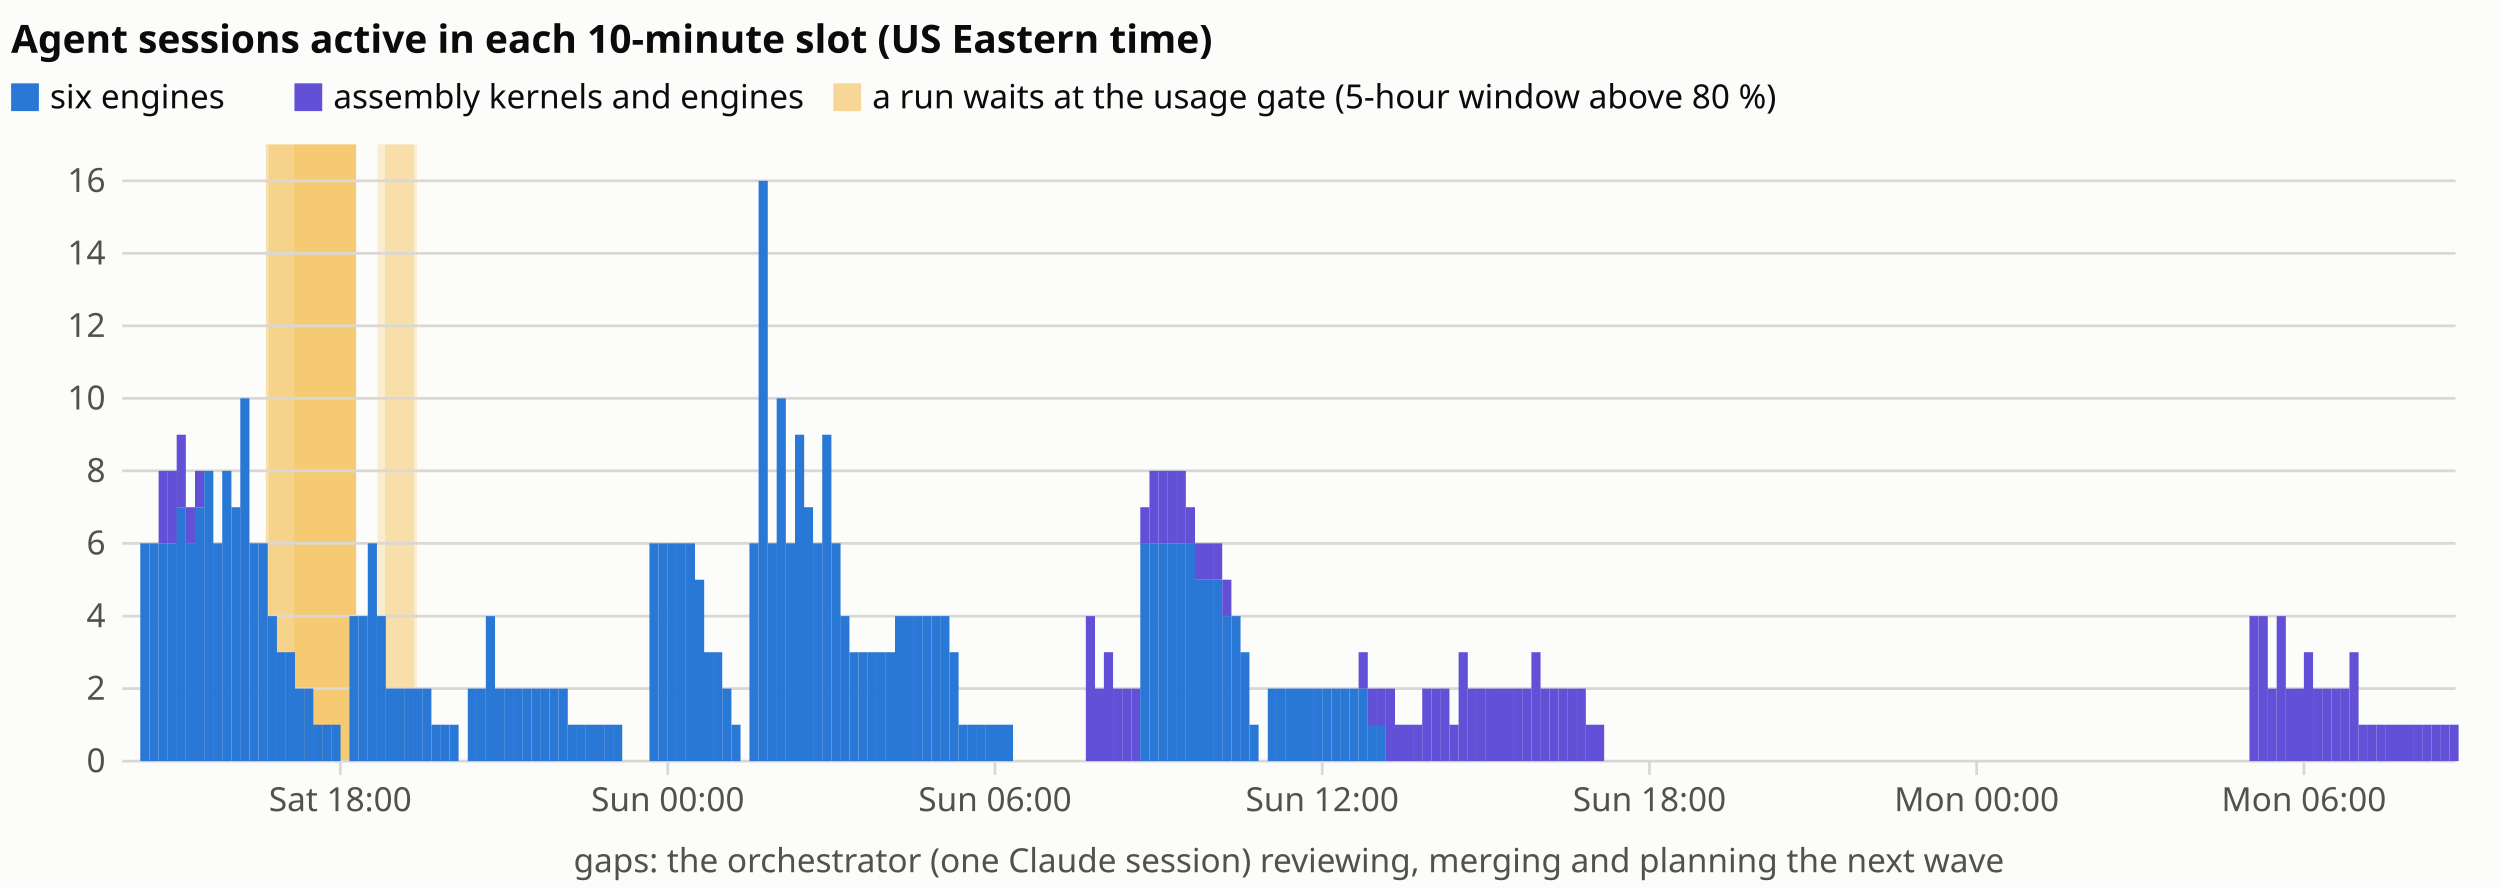
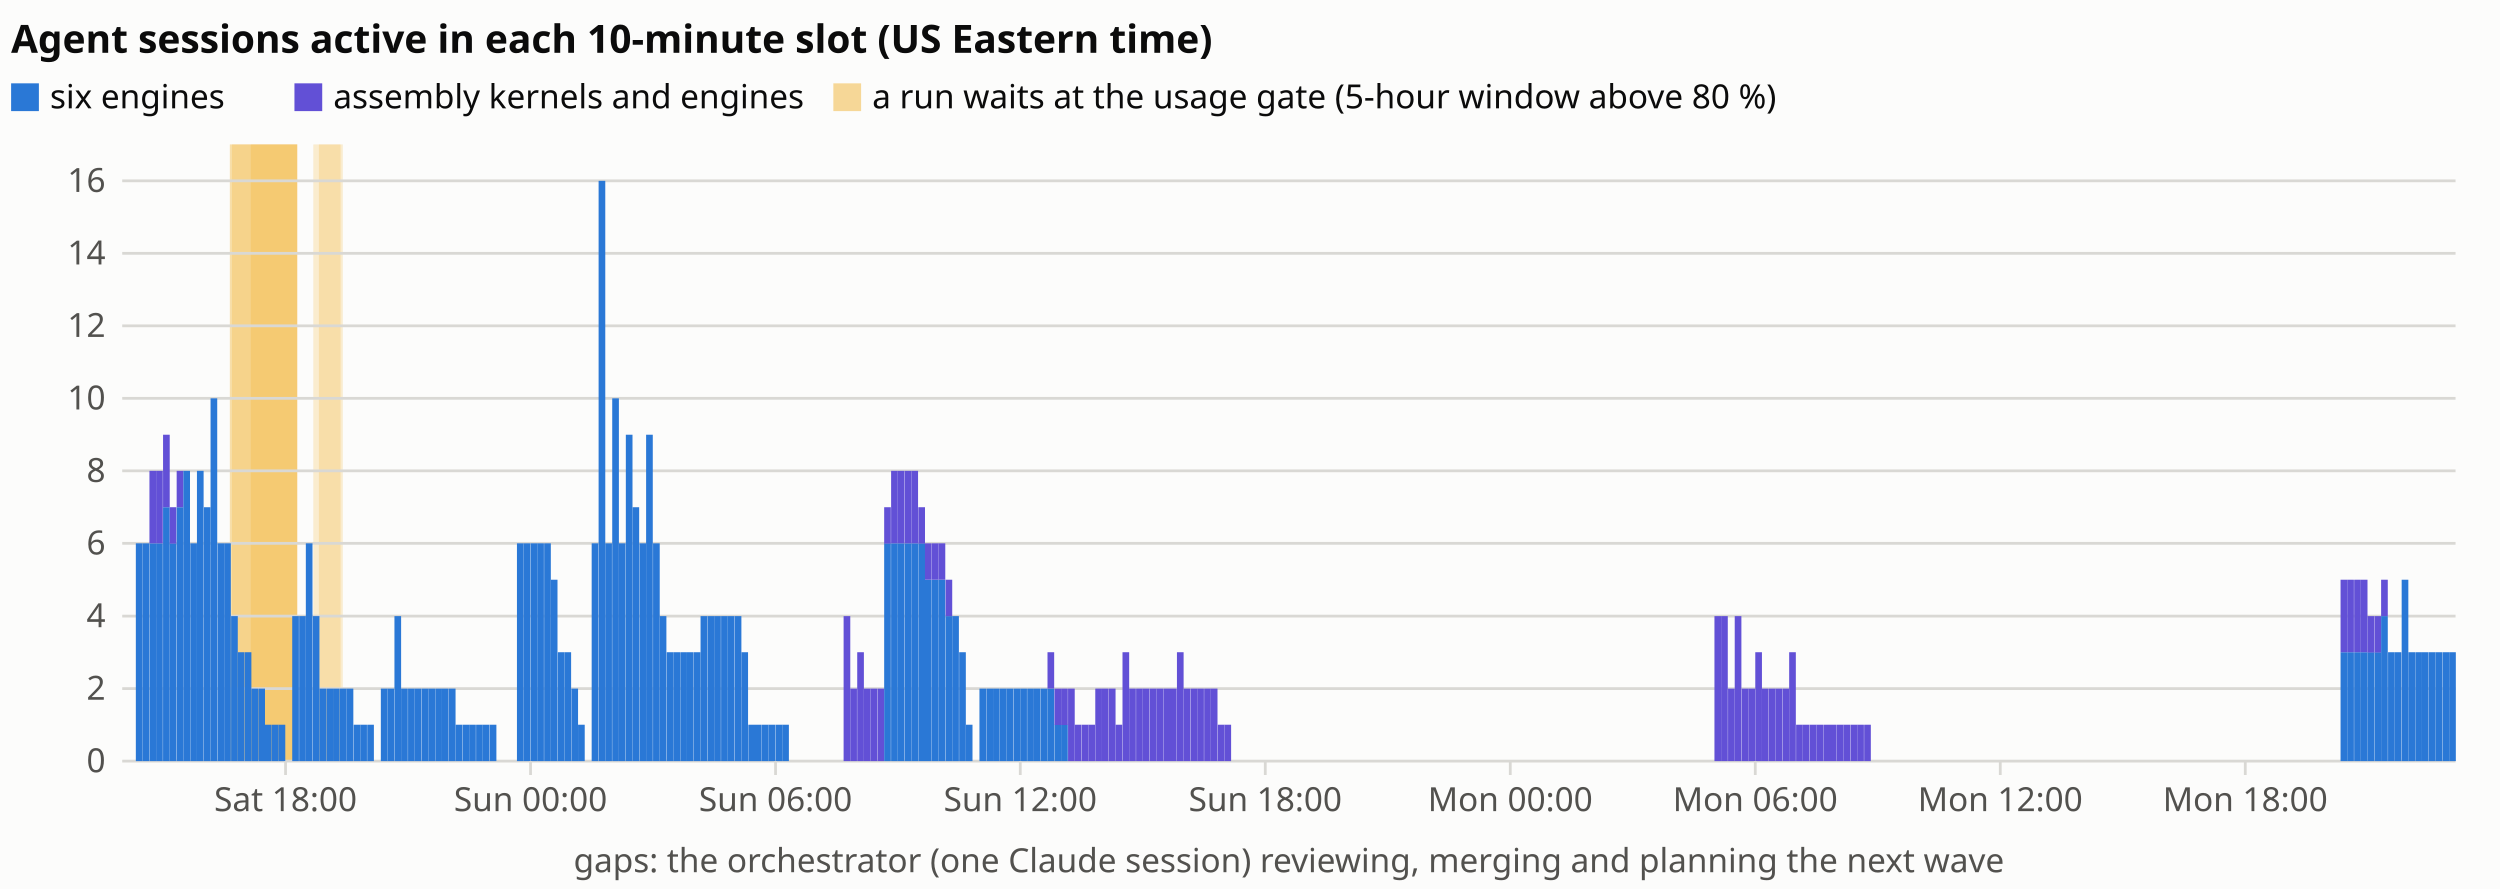
<svg xmlns="http://www.w3.org/2000/svg" viewBox="0 0 900 320" width="900" height="320">
  <style>.lbl,.val{fill:#0b0b0b;font:12px system-ui,sans-serif}.val{fill:#52514e}.axis{stroke:#d9d8d4}.ttl{font:600 14px system-ui,sans-serif;fill:#0b0b0b}</style>
  <rect width="900" height="320" fill="#fcfcfb" />
  <text class="ttl" x="4" y="19">Agent sessions active in each 10-minute slot (US Eastern time)</text>
  <rect x="4" y="30" width="10" height="10" fill="#2a78d6" />
  <text class="lbl" x="18" y="39">six engines</text>
  <rect x="106" y="30" width="10" height="10" fill="#6250d6" />
  <text class="lbl" x="120" y="39">assembly kernels and engines</text>
  <rect x="300" y="30" width="10" height="10" fill="#eda100" opacity="0.4" />
  <text class="lbl" x="314" y="39">a run waits at the usage gate (5-hour window above 80 %)</text>
-   <rect x="105.9" y="52" width="22.3" height="222" fill="#eda100" opacity="0.18" />
-   <rect x="96.8" y="52" width="31.4" height="222" fill="#eda100" opacity="0.18" />
-   <rect x="138.6" y="52" width="11.5" height="222" fill="#eda100" opacity="0.18" />
-   <rect x="95.7" y="52" width="32.5" height="222" fill="#eda100" opacity="0.18" />
-   <rect x="95.8" y="52" width="32.3" height="222" fill="#eda100" opacity="0.18" />
-   <rect x="135.9" y="52" width="13.1" height="222" fill="#eda100" opacity="0.18" />
+   <rect x="90.3" y="52" width="16.7" height="222" fill="#eda100" opacity="0.18" />
+   <rect x="83.5" y="52" width="23.5" height="222" fill="#eda100" opacity="0.18" />
+   <rect x="114.8" y="52" width="8.6" height="222" fill="#eda100" opacity="0.18" />
+   <rect x="82.7" y="52" width="24.3" height="222" fill="#eda100" opacity="0.18" />
+   <rect x="82.8" y="52" width="24.2" height="222" fill="#eda100" opacity="0.18" />
+   <rect x="112.8" y="52" width="9.8" height="222" fill="#eda100" opacity="0.18" />
  <line class="axis" x1="44" x2="884" y1="274.0" y2="274.0" />
  <text class="val" x="38" y="278.0" text-anchor="end">0</text>
  <line class="axis" x1="44" x2="884" y1="247.9" y2="247.9" />
  <text class="val" x="38" y="251.9" text-anchor="end">2</text>
  <line class="axis" x1="44" x2="884" y1="221.8" y2="221.8" />
  <text class="val" x="38" y="225.8" text-anchor="end">4</text>
  <line class="axis" x1="44" x2="884" y1="195.6" y2="195.6" />
  <text class="val" x="38" y="199.6" text-anchor="end">6</text>
  <line class="axis" x1="44" x2="884" y1="169.5" y2="169.5" />
  <text class="val" x="38" y="173.5" text-anchor="end">8</text>
  <line class="axis" x1="44" x2="884" y1="143.4" y2="143.4" />
  <text class="val" x="38" y="147.4" text-anchor="end">10</text>
  <line class="axis" x1="44" x2="884" y1="117.3" y2="117.3" />
  <text class="val" x="38" y="121.3" text-anchor="end">12</text>
  <line class="axis" x1="44" x2="884" y1="91.2" y2="91.2" />
  <text class="val" x="38" y="95.2" text-anchor="end">14</text>
  <line class="axis" x1="44" x2="884" y1="65.1" y2="65.1" />
  <text class="val" x="38" y="69.1" text-anchor="end">16</text>
-   <rect x="50.5" y="195.6" width="3.3" height="78.4" fill="#2a78d6" />
-   <rect x="53.8" y="195.6" width="3.3" height="78.4" fill="#2a78d6" />
-   <rect x="57.1" y="195.6" width="3.3" height="78.4" fill="#2a78d6" />
-   <rect x="57.1" y="169.5" width="3.3" height="26.1" fill="#6250d6" />
-   <rect x="60.4" y="195.6" width="3.3" height="78.4" fill="#2a78d6" />
-   <rect x="60.4" y="169.5" width="3.3" height="26.1" fill="#6250d6" />
-   <rect x="63.6" y="182.6" width="3.3" height="91.4" fill="#2a78d6" />
-   <rect x="63.6" y="156.5" width="3.3" height="26.1" fill="#6250d6" />
-   <rect x="66.9" y="195.6" width="3.3" height="78.4" fill="#2a78d6" />
-   <rect x="66.9" y="182.6" width="3.3" height="13.1" fill="#6250d6" />
-   <rect x="70.2" y="182.6" width="3.3" height="91.4" fill="#2a78d6" />
-   <rect x="70.2" y="169.5" width="3.3" height="13.1" fill="#6250d6" />
-   <rect x="73.5" y="169.5" width="3.3" height="104.5" fill="#2a78d6" />
-   <rect x="76.7" y="195.6" width="3.3" height="78.4" fill="#2a78d6" />
-   <rect x="80.0" y="169.5" width="3.3" height="104.5" fill="#2a78d6" />
-   <rect x="83.3" y="182.6" width="3.3" height="91.4" fill="#2a78d6" />
-   <rect x="86.5" y="143.4" width="3.3" height="130.6" fill="#2a78d6" />
-   <rect x="89.8" y="195.6" width="3.3" height="78.4" fill="#2a78d6" />
-   <rect x="93.1" y="195.6" width="3.3" height="78.4" fill="#2a78d6" />
-   <rect x="96.4" y="221.8" width="3.3" height="52.2" fill="#2a78d6" />
-   <rect x="99.6" y="234.8" width="3.3" height="39.2" fill="#2a78d6" />
-   <rect x="102.9" y="234.8" width="3.3" height="39.2" fill="#2a78d6" />
-   <rect x="106.2" y="247.9" width="3.3" height="26.1" fill="#2a78d6" />
-   <rect x="109.5" y="247.9" width="3.3" height="26.1" fill="#2a78d6" />
-   <rect x="112.7" y="260.9" width="3.3" height="13.1" fill="#2a78d6" />
-   <rect x="116.0" y="260.9" width="3.3" height="13.1" fill="#2a78d6" />
-   <rect x="119.3" y="260.9" width="3.3" height="13.1" fill="#2a78d6" />
-   <rect x="125.8" y="221.8" width="3.3" height="52.2" fill="#2a78d6" />
-   <rect x="129.1" y="221.8" width="3.3" height="52.2" fill="#2a78d6" />
-   <rect x="132.4" y="195.6" width="3.3" height="78.4" fill="#2a78d6" />
-   <rect x="135.6" y="221.8" width="3.3" height="52.2" fill="#2a78d6" />
-   <rect x="138.9" y="247.9" width="3.3" height="26.1" fill="#2a78d6" />
-   <rect x="142.2" y="247.9" width="3.3" height="26.1" fill="#2a78d6" />
-   <rect x="145.5" y="247.9" width="3.3" height="26.1" fill="#2a78d6" />
-   <rect x="148.7" y="247.9" width="3.3" height="26.1" fill="#2a78d6" />
-   <rect x="152.0" y="247.9" width="3.3" height="26.1" fill="#2a78d6" />
-   <rect x="155.3" y="260.9" width="3.3" height="13.1" fill="#2a78d6" />
-   <rect x="158.5" y="260.9" width="3.3" height="13.1" fill="#2a78d6" />
-   <rect x="161.8" y="260.9" width="3.3" height="13.1" fill="#2a78d6" />
-   <rect x="168.4" y="247.9" width="3.3" height="26.1" fill="#2a78d6" />
-   <rect x="171.6" y="247.9" width="3.3" height="26.1" fill="#2a78d6" />
-   <rect x="174.9" y="221.8" width="3.3" height="52.2" fill="#2a78d6" />
-   <rect x="178.2" y="247.9" width="3.3" height="26.1" fill="#2a78d6" />
-   <rect x="181.5" y="247.9" width="3.3" height="26.1" fill="#2a78d6" />
-   <rect x="184.7" y="247.9" width="3.3" height="26.1" fill="#2a78d6" />
-   <rect x="188.0" y="247.9" width="3.3" height="26.1" fill="#2a78d6" />
-   <rect x="191.3" y="247.9" width="3.3" height="26.1" fill="#2a78d6" />
-   <rect x="194.5" y="247.9" width="3.3" height="26.1" fill="#2a78d6" />
-   <rect x="197.8" y="247.9" width="3.3" height="26.1" fill="#2a78d6" />
-   <rect x="201.1" y="247.9" width="3.3" height="26.1" fill="#2a78d6" />
-   <rect x="204.4" y="260.9" width="3.3" height="13.1" fill="#2a78d6" />
-   <rect x="207.6" y="260.9" width="3.3" height="13.1" fill="#2a78d6" />
-   <rect x="210.9" y="260.9" width="3.3" height="13.1" fill="#2a78d6" />
-   <rect x="214.2" y="260.9" width="3.3" height="13.1" fill="#2a78d6" />
-   <rect x="217.5" y="260.9" width="3.3" height="13.1" fill="#2a78d6" />
-   <rect x="220.7" y="260.9" width="3.3" height="13.1" fill="#2a78d6" />
-   <rect x="233.8" y="195.6" width="3.3" height="78.4" fill="#2a78d6" />
-   <rect x="237.1" y="195.6" width="3.3" height="78.4" fill="#2a78d6" />
-   <rect x="240.4" y="195.6" width="3.3" height="78.4" fill="#2a78d6" />
-   <rect x="243.6" y="195.6" width="3.3" height="78.4" fill="#2a78d6" />
-   <rect x="246.9" y="195.6" width="3.3" height="78.4" fill="#2a78d6" />
-   <rect x="250.2" y="208.7" width="3.3" height="65.3" fill="#2a78d6" />
-   <rect x="253.4" y="234.8" width="3.3" height="39.2" fill="#2a78d6" />
-   <rect x="256.7" y="234.8" width="3.3" height="39.2" fill="#2a78d6" />
-   <rect x="260.0" y="247.9" width="3.3" height="26.1" fill="#2a78d6" />
-   <rect x="263.3" y="260.9" width="3.3" height="13.1" fill="#2a78d6" />
-   <rect x="269.8" y="195.6" width="3.3" height="78.4" fill="#2a78d6" />
-   <rect x="273.1" y="65.1" width="3.3" height="208.9" fill="#2a78d6" />
-   <rect x="276.4" y="195.6" width="3.3" height="78.4" fill="#2a78d6" />
-   <rect x="279.6" y="143.4" width="3.3" height="130.6" fill="#2a78d6" />
-   <rect x="282.9" y="195.6" width="3.3" height="78.4" fill="#2a78d6" />
-   <rect x="286.2" y="156.5" width="3.3" height="117.5" fill="#2a78d6" />
-   <rect x="289.4" y="182.6" width="3.3" height="91.4" fill="#2a78d6" />
-   <rect x="292.7" y="195.6" width="3.3" height="78.4" fill="#2a78d6" />
-   <rect x="296.0" y="156.5" width="3.3" height="117.5" fill="#2a78d6" />
-   <rect x="299.3" y="195.6" width="3.3" height="78.4" fill="#2a78d6" />
-   <rect x="302.5" y="221.8" width="3.3" height="52.2" fill="#2a78d6" />
-   <rect x="305.8" y="234.8" width="3.3" height="39.2" fill="#2a78d6" />
-   <rect x="309.1" y="234.8" width="3.3" height="39.2" fill="#2a78d6" />
-   <rect x="312.4" y="234.8" width="3.3" height="39.2" fill="#2a78d6" />
-   <rect x="315.6" y="234.8" width="3.3" height="39.2" fill="#2a78d6" />
-   <rect x="318.9" y="234.8" width="3.3" height="39.2" fill="#2a78d6" />
-   <rect x="322.2" y="221.8" width="3.3" height="52.2" fill="#2a78d6" />
-   <rect x="325.4" y="221.8" width="3.3" height="52.2" fill="#2a78d6" />
-   <rect x="328.7" y="221.8" width="3.3" height="52.2" fill="#2a78d6" />
-   <rect x="332.0" y="221.8" width="3.3" height="52.2" fill="#2a78d6" />
-   <rect x="335.3" y="221.8" width="3.3" height="52.2" fill="#2a78d6" />
-   <rect x="338.5" y="221.8" width="3.3" height="52.2" fill="#2a78d6" />
-   <rect x="341.8" y="234.8" width="3.3" height="39.2" fill="#2a78d6" />
-   <rect x="345.1" y="260.9" width="3.3" height="13.1" fill="#2a78d6" />
-   <rect x="348.4" y="260.9" width="3.3" height="13.1" fill="#2a78d6" />
-   <rect x="351.6" y="260.9" width="3.3" height="13.1" fill="#2a78d6" />
-   <rect x="354.9" y="260.9" width="3.3" height="13.1" fill="#2a78d6" />
-   <rect x="358.2" y="260.9" width="3.3" height="13.1" fill="#2a78d6" />
-   <rect x="361.4" y="260.9" width="3.3" height="13.1" fill="#2a78d6" />
-   <rect x="390.9" y="221.8" width="3.3" height="52.2" fill="#6250d6" />
-   <rect x="394.2" y="247.9" width="3.3" height="26.1" fill="#6250d6" />
-   <rect x="397.4" y="234.8" width="3.3" height="39.2" fill="#6250d6" />
-   <rect x="400.7" y="247.9" width="3.3" height="26.1" fill="#6250d6" />
-   <rect x="404.0" y="247.9" width="3.3" height="26.1" fill="#6250d6" />
-   <rect x="407.3" y="247.9" width="3.3" height="26.1" fill="#6250d6" />
-   <rect x="410.5" y="195.6" width="3.3" height="78.4" fill="#2a78d6" />
-   <rect x="410.5" y="182.6" width="3.3" height="13.1" fill="#6250d6" />
-   <rect x="413.8" y="195.6" width="3.3" height="78.4" fill="#2a78d6" />
-   <rect x="413.8" y="169.5" width="3.3" height="26.1" fill="#6250d6" />
-   <rect x="417.1" y="195.6" width="3.3" height="78.4" fill="#2a78d6" />
-   <rect x="417.1" y="169.5" width="3.3" height="26.1" fill="#6250d6" />
-   <rect x="420.4" y="195.6" width="3.3" height="78.4" fill="#2a78d6" />
-   <rect x="420.4" y="169.5" width="3.3" height="26.1" fill="#6250d6" />
-   <rect x="423.6" y="195.6" width="3.3" height="78.4" fill="#2a78d6" />
-   <rect x="423.6" y="169.5" width="3.3" height="26.1" fill="#6250d6" />
-   <rect x="426.9" y="195.6" width="3.3" height="78.4" fill="#2a78d6" />
-   <rect x="426.9" y="182.6" width="3.3" height="13.1" fill="#6250d6" />
-   <rect x="430.2" y="208.7" width="3.3" height="65.3" fill="#2a78d6" />
-   <rect x="430.2" y="195.6" width="3.3" height="13.1" fill="#6250d6" />
-   <rect x="433.4" y="208.7" width="3.3" height="65.3" fill="#2a78d6" />
-   <rect x="433.4" y="195.6" width="3.3" height="13.1" fill="#6250d6" />
-   <rect x="436.7" y="208.7" width="3.3" height="65.3" fill="#2a78d6" />
-   <rect x="436.7" y="195.6" width="3.3" height="13.1" fill="#6250d6" />
-   <rect x="440.0" y="221.8" width="3.3" height="52.2" fill="#2a78d6" />
-   <rect x="440.0" y="208.7" width="3.3" height="13.1" fill="#6250d6" />
-   <rect x="443.3" y="221.8" width="3.3" height="52.2" fill="#2a78d6" />
-   <rect x="446.5" y="234.8" width="3.3" height="39.2" fill="#2a78d6" />
-   <rect x="449.8" y="260.9" width="3.3" height="13.1" fill="#2a78d6" />
-   <rect x="456.4" y="247.9" width="3.3" height="26.1" fill="#2a78d6" />
-   <rect x="459.6" y="247.9" width="3.3" height="26.1" fill="#2a78d6" />
-   <rect x="462.9" y="247.9" width="3.3" height="26.1" fill="#2a78d6" />
-   <rect x="466.2" y="247.9" width="3.3" height="26.1" fill="#2a78d6" />
-   <rect x="469.4" y="247.9" width="3.3" height="26.1" fill="#2a78d6" />
-   <rect x="472.7" y="247.9" width="3.3" height="26.1" fill="#2a78d6" />
-   <rect x="476.0" y="247.9" width="3.3" height="26.1" fill="#2a78d6" />
-   <rect x="479.3" y="247.9" width="3.3" height="26.1" fill="#2a78d6" />
-   <rect x="482.5" y="247.9" width="3.3" height="26.1" fill="#2a78d6" />
-   <rect x="485.8" y="247.9" width="3.3" height="26.1" fill="#2a78d6" />
-   <rect x="489.1" y="247.9" width="3.3" height="26.1" fill="#2a78d6" />
-   <rect x="489.1" y="234.8" width="3.3" height="13.1" fill="#6250d6" />
-   <rect x="492.4" y="260.9" width="3.3" height="13.1" fill="#2a78d6" />
-   <rect x="492.4" y="247.9" width="3.3" height="13.1" fill="#6250d6" />
-   <rect x="495.6" y="260.9" width="3.3" height="13.1" fill="#2a78d6" />
-   <rect x="495.6" y="247.9" width="3.3" height="13.1" fill="#6250d6" />
-   <rect x="498.9" y="247.9" width="3.3" height="26.1" fill="#6250d6" />
-   <rect x="502.2" y="260.9" width="3.3" height="13.1" fill="#6250d6" />
-   <rect x="505.4" y="260.9" width="3.3" height="13.1" fill="#6250d6" />
-   <rect x="508.7" y="260.9" width="3.3" height="13.1" fill="#6250d6" />
-   <rect x="512.0" y="247.9" width="3.3" height="26.1" fill="#6250d6" />
-   <rect x="515.3" y="247.9" width="3.3" height="26.1" fill="#6250d6" />
-   <rect x="518.5" y="247.9" width="3.3" height="26.1" fill="#6250d6" />
-   <rect x="521.8" y="260.9" width="3.3" height="13.1" fill="#6250d6" />
-   <rect x="525.1" y="234.8" width="3.3" height="39.2" fill="#6250d6" />
-   <rect x="528.4" y="247.9" width="3.3" height="26.1" fill="#6250d6" />
-   <rect x="531.6" y="247.9" width="3.3" height="26.1" fill="#6250d6" />
-   <rect x="534.9" y="247.9" width="3.3" height="26.1" fill="#6250d6" />
-   <rect x="538.2" y="247.9" width="3.3" height="26.1" fill="#6250d6" />
-   <rect x="541.4" y="247.9" width="3.3" height="26.1" fill="#6250d6" />
-   <rect x="544.7" y="247.9" width="3.3" height="26.1" fill="#6250d6" />
-   <rect x="548.0" y="247.9" width="3.3" height="26.1" fill="#6250d6" />
-   <rect x="551.3" y="234.8" width="3.3" height="39.2" fill="#6250d6" />
-   <rect x="554.5" y="247.9" width="3.3" height="26.1" fill="#6250d6" />
-   <rect x="557.8" y="247.9" width="3.3" height="26.1" fill="#6250d6" />
-   <rect x="561.1" y="247.9" width="3.3" height="26.1" fill="#6250d6" />
-   <rect x="564.4" y="247.9" width="3.3" height="26.1" fill="#6250d6" />
-   <rect x="567.6" y="247.9" width="3.3" height="26.1" fill="#6250d6" />
-   <rect x="570.9" y="260.9" width="3.3" height="13.1" fill="#6250d6" />
-   <rect x="574.2" y="260.9" width="3.3" height="13.1" fill="#6250d6" />
-   <rect x="809.8" y="221.8" width="3.3" height="52.2" fill="#6250d6" />
-   <rect x="813.1" y="221.8" width="3.3" height="52.2" fill="#6250d6" />
-   <rect x="816.3" y="247.9" width="3.3" height="26.1" fill="#6250d6" />
-   <rect x="819.6" y="221.8" width="3.3" height="52.2" fill="#6250d6" />
-   <rect x="822.9" y="247.9" width="3.3" height="26.1" fill="#6250d6" />
-   <rect x="826.2" y="247.9" width="3.3" height="26.1" fill="#6250d6" />
-   <rect x="829.4" y="234.8" width="3.3" height="39.2" fill="#6250d6" />
-   <rect x="832.7" y="247.9" width="3.3" height="26.1" fill="#6250d6" />
-   <rect x="836.0" y="247.9" width="3.3" height="26.1" fill="#6250d6" />
-   <rect x="839.3" y="247.9" width="3.3" height="26.1" fill="#6250d6" />
-   <rect x="842.5" y="247.9" width="3.3" height="26.1" fill="#6250d6" />
-   <rect x="845.8" y="234.8" width="3.3" height="39.2" fill="#6250d6" />
-   <rect x="849.1" y="260.9" width="3.3" height="13.1" fill="#6250d6" />
-   <rect x="852.3" y="260.9" width="3.3" height="13.1" fill="#6250d6" />
-   <rect x="855.6" y="260.9" width="3.3" height="13.1" fill="#6250d6" />
-   <rect x="858.9" y="260.9" width="3.3" height="13.1" fill="#6250d6" />
-   <rect x="862.2" y="260.9" width="3.3" height="13.1" fill="#6250d6" />
-   <rect x="865.4" y="260.9" width="3.3" height="13.1" fill="#6250d6" />
-   <rect x="868.7" y="260.9" width="3.3" height="13.1" fill="#6250d6" />
-   <rect x="872.0" y="260.9" width="3.3" height="13.1" fill="#6250d6" />
-   <rect x="875.3" y="260.9" width="3.3" height="13.1" fill="#6250d6" />
-   <rect x="878.5" y="260.9" width="3.3" height="13.1" fill="#6250d6" />
-   <rect x="881.8" y="260.9" width="3.3" height="13.1" fill="#6250d6" />
-   <line class="axis" x1="122.5" x2="122.5" y1="274" y2="279" />
-   <text class="val" x="122.5" y="292" text-anchor="middle">Sat 18:00</text>
-   <line class="axis" x1="240.4" x2="240.4" y1="274" y2="279" />
-   <text class="val" x="240.4" y="292" text-anchor="middle">Sun 00:00</text>
-   <line class="axis" x1="358.2" x2="358.2" y1="274" y2="279" />
-   <text class="val" x="358.2" y="292" text-anchor="middle">Sun 06:00</text>
-   <line class="axis" x1="476.0" x2="476.0" y1="274" y2="279" />
-   <text class="val" x="476.0" y="292" text-anchor="middle">Sun 12:00</text>
-   <line class="axis" x1="593.8" x2="593.8" y1="274" y2="279" />
-   <text class="val" x="593.8" y="292" text-anchor="middle">Sun 18:00</text>
-   <line class="axis" x1="711.6" x2="711.6" y1="274" y2="279" />
-   <text class="val" x="711.6" y="292" text-anchor="middle">Mon 00:00</text>
-   <line class="axis" x1="829.4" x2="829.4" y1="274" y2="279" />
-   <text class="val" x="829.4" y="292" text-anchor="middle">Mon 06:00</text>
+   <rect x="48.9" y="195.6" width="2.4" height="78.4" fill="#2a78d6" />
+   <rect x="51.3" y="195.6" width="2.4" height="78.4" fill="#2a78d6" />
+   <rect x="53.8" y="195.6" width="2.4" height="78.4" fill="#2a78d6" />
+   <rect x="53.8" y="169.5" width="2.4" height="26.1" fill="#6250d6" />
+   <rect x="56.2" y="195.6" width="2.4" height="78.4" fill="#2a78d6" />
+   <rect x="56.2" y="169.5" width="2.4" height="26.1" fill="#6250d6" />
+   <rect x="58.7" y="182.6" width="2.4" height="91.4" fill="#2a78d6" />
+   <rect x="58.7" y="156.5" width="2.4" height="26.1" fill="#6250d6" />
+   <rect x="61.1" y="195.6" width="2.4" height="78.4" fill="#2a78d6" />
+   <rect x="61.1" y="182.6" width="2.4" height="13.1" fill="#6250d6" />
+   <rect x="63.6" y="182.6" width="2.4" height="91.4" fill="#2a78d6" />
+   <rect x="63.6" y="169.5" width="2.4" height="13.1" fill="#6250d6" />
+   <rect x="66.0" y="169.5" width="2.4" height="104.5" fill="#2a78d6" />
+   <rect x="68.5" y="195.6" width="2.4" height="78.4" fill="#2a78d6" />
+   <rect x="70.9" y="169.5" width="2.4" height="104.5" fill="#2a78d6" />
+   <rect x="73.4" y="182.6" width="2.4" height="91.4" fill="#2a78d6" />
+   <rect x="75.8" y="143.4" width="2.4" height="130.6" fill="#2a78d6" />
+   <rect x="78.3" y="195.6" width="2.4" height="78.4" fill="#2a78d6" />
+   <rect x="80.7" y="195.6" width="2.4" height="78.4" fill="#2a78d6" />
+   <rect x="83.2" y="221.8" width="2.4" height="52.2" fill="#2a78d6" />
+   <rect x="85.6" y="234.8" width="2.4" height="39.2" fill="#2a78d6" />
+   <rect x="88.1" y="234.8" width="2.4" height="39.2" fill="#2a78d6" />
+   <rect x="90.5" y="247.9" width="2.4" height="26.1" fill="#2a78d6" />
+   <rect x="93.0" y="247.9" width="2.4" height="26.1" fill="#2a78d6" />
+   <rect x="95.4" y="260.9" width="2.4" height="13.1" fill="#2a78d6" />
+   <rect x="97.9" y="260.9" width="2.4" height="13.1" fill="#2a78d6" />
+   <rect x="100.3" y="260.9" width="2.4" height="13.1" fill="#2a78d6" />
+   <rect x="105.2" y="221.8" width="2.4" height="52.2" fill="#2a78d6" />
+   <rect x="107.7" y="221.8" width="2.4" height="52.2" fill="#2a78d6" />
+   <rect x="110.1" y="195.6" width="2.4" height="78.4" fill="#2a78d6" />
+   <rect x="112.6" y="221.8" width="2.4" height="52.2" fill="#2a78d6" />
+   <rect x="115.0" y="247.9" width="2.4" height="26.1" fill="#2a78d6" />
+   <rect x="117.5" y="247.9" width="2.4" height="26.1" fill="#2a78d6" />
+   <rect x="119.9" y="247.9" width="2.4" height="26.1" fill="#2a78d6" />
+   <rect x="122.4" y="247.9" width="2.4" height="26.1" fill="#2a78d6" />
+   <rect x="124.8" y="247.9" width="2.4" height="26.1" fill="#2a78d6" />
+   <rect x="127.3" y="260.9" width="2.4" height="13.1" fill="#2a78d6" />
+   <rect x="129.7" y="260.9" width="2.4" height="13.1" fill="#2a78d6" />
+   <rect x="132.2" y="260.9" width="2.4" height="13.1" fill="#2a78d6" />
+   <rect x="137.1" y="247.9" width="2.4" height="26.1" fill="#2a78d6" />
+   <rect x="139.5" y="247.9" width="2.4" height="26.1" fill="#2a78d6" />
+   <rect x="142.0" y="221.8" width="2.4" height="52.2" fill="#2a78d6" />
+   <rect x="144.4" y="247.9" width="2.4" height="26.1" fill="#2a78d6" />
+   <rect x="146.9" y="247.9" width="2.4" height="26.1" fill="#2a78d6" />
+   <rect x="149.3" y="247.9" width="2.4" height="26.1" fill="#2a78d6" />
+   <rect x="151.8" y="247.9" width="2.4" height="26.1" fill="#2a78d6" />
+   <rect x="154.2" y="247.9" width="2.4" height="26.1" fill="#2a78d6" />
+   <rect x="156.7" y="247.9" width="2.4" height="26.1" fill="#2a78d6" />
+   <rect x="159.1" y="247.9" width="2.4" height="26.1" fill="#2a78d6" />
+   <rect x="161.6" y="247.9" width="2.4" height="26.1" fill="#2a78d6" />
+   <rect x="164.0" y="260.9" width="2.4" height="13.1" fill="#2a78d6" />
+   <rect x="166.5" y="260.9" width="2.4" height="13.1" fill="#2a78d6" />
+   <rect x="168.9" y="260.9" width="2.4" height="13.1" fill="#2a78d6" />
+   <rect x="171.4" y="260.9" width="2.4" height="13.1" fill="#2a78d6" />
+   <rect x="173.8" y="260.9" width="2.4" height="13.1" fill="#2a78d6" />
+   <rect x="176.3" y="260.9" width="2.4" height="13.1" fill="#2a78d6" />
+   <rect x="186.1" y="195.6" width="2.4" height="78.4" fill="#2a78d6" />
+   <rect x="188.5" y="195.6" width="2.4" height="78.4" fill="#2a78d6" />
+   <rect x="191.0" y="195.6" width="2.4" height="78.4" fill="#2a78d6" />
+   <rect x="193.4" y="195.6" width="2.4" height="78.4" fill="#2a78d6" />
+   <rect x="195.9" y="195.6" width="2.4" height="78.4" fill="#2a78d6" />
+   <rect x="198.3" y="208.7" width="2.4" height="65.3" fill="#2a78d6" />
+   <rect x="200.8" y="234.8" width="2.4" height="39.2" fill="#2a78d6" />
+   <rect x="203.2" y="234.8" width="2.4" height="39.2" fill="#2a78d6" />
+   <rect x="205.7" y="247.9" width="2.4" height="26.1" fill="#2a78d6" />
+   <rect x="208.1" y="260.9" width="2.4" height="13.1" fill="#2a78d6" />
+   <rect x="213.0" y="195.6" width="2.4" height="78.4" fill="#2a78d6" />
+   <rect x="215.5" y="65.1" width="2.4" height="208.9" fill="#2a78d6" />
+   <rect x="217.9" y="195.6" width="2.4" height="78.4" fill="#2a78d6" />
+   <rect x="220.4" y="143.4" width="2.4" height="130.6" fill="#2a78d6" />
+   <rect x="222.8" y="195.6" width="2.4" height="78.4" fill="#2a78d6" />
+   <rect x="225.3" y="156.5" width="2.4" height="117.5" fill="#2a78d6" />
+   <rect x="227.7" y="182.6" width="2.4" height="91.4" fill="#2a78d6" />
+   <rect x="230.2" y="195.6" width="2.4" height="78.4" fill="#2a78d6" />
+   <rect x="232.6" y="156.5" width="2.4" height="117.5" fill="#2a78d6" />
+   <rect x="235.1" y="195.6" width="2.4" height="78.4" fill="#2a78d6" />
+   <rect x="237.5" y="221.8" width="2.4" height="52.2" fill="#2a78d6" />
+   <rect x="240.0" y="234.8" width="2.4" height="39.2" fill="#2a78d6" />
+   <rect x="242.4" y="234.8" width="2.4" height="39.2" fill="#2a78d6" />
+   <rect x="244.9" y="234.8" width="2.4" height="39.2" fill="#2a78d6" />
+   <rect x="247.3" y="234.8" width="2.4" height="39.2" fill="#2a78d6" />
+   <rect x="249.8" y="234.8" width="2.4" height="39.2" fill="#2a78d6" />
+   <rect x="252.2" y="221.8" width="2.4" height="52.2" fill="#2a78d6" />
+   <rect x="254.7" y="221.8" width="2.4" height="52.2" fill="#2a78d6" />
+   <rect x="257.1" y="221.8" width="2.4" height="52.2" fill="#2a78d6" />
+   <rect x="259.6" y="221.8" width="2.4" height="52.2" fill="#2a78d6" />
+   <rect x="262.0" y="221.8" width="2.4" height="52.2" fill="#2a78d6" />
+   <rect x="264.5" y="221.8" width="2.4" height="52.2" fill="#2a78d6" />
+   <rect x="266.9" y="234.8" width="2.4" height="39.2" fill="#2a78d6" />
+   <rect x="269.4" y="260.9" width="2.4" height="13.1" fill="#2a78d6" />
+   <rect x="271.8" y="260.9" width="2.4" height="13.1" fill="#2a78d6" />
+   <rect x="274.3" y="260.9" width="2.4" height="13.1" fill="#2a78d6" />
+   <rect x="276.7" y="260.9" width="2.4" height="13.1" fill="#2a78d6" />
+   <rect x="279.2" y="260.9" width="2.4" height="13.1" fill="#2a78d6" />
+   <rect x="281.6" y="260.9" width="2.4" height="13.1" fill="#2a78d6" />
+   <rect x="303.7" y="221.8" width="2.4" height="52.2" fill="#6250d6" />
+   <rect x="306.1" y="247.9" width="2.4" height="26.1" fill="#6250d6" />
+   <rect x="308.6" y="234.8" width="2.4" height="39.2" fill="#6250d6" />
+   <rect x="311.0" y="247.9" width="2.4" height="26.1" fill="#6250d6" />
+   <rect x="313.4" y="247.9" width="2.4" height="26.1" fill="#6250d6" />
+   <rect x="315.9" y="247.9" width="2.4" height="26.1" fill="#6250d6" />
+   <rect x="318.3" y="195.6" width="2.4" height="78.4" fill="#2a78d6" />
+   <rect x="318.3" y="182.6" width="2.4" height="13.1" fill="#6250d6" />
+   <rect x="320.8" y="195.6" width="2.4" height="78.4" fill="#2a78d6" />
+   <rect x="320.8" y="169.5" width="2.4" height="26.1" fill="#6250d6" />
+   <rect x="323.2" y="195.6" width="2.4" height="78.4" fill="#2a78d6" />
+   <rect x="323.2" y="169.5" width="2.4" height="26.1" fill="#6250d6" />
+   <rect x="325.7" y="195.6" width="2.4" height="78.4" fill="#2a78d6" />
+   <rect x="325.7" y="169.5" width="2.4" height="26.1" fill="#6250d6" />
+   <rect x="328.1" y="195.6" width="2.4" height="78.4" fill="#2a78d6" />
+   <rect x="328.1" y="169.5" width="2.4" height="26.1" fill="#6250d6" />
+   <rect x="330.6" y="195.6" width="2.4" height="78.4" fill="#2a78d6" />
+   <rect x="330.6" y="182.6" width="2.4" height="13.1" fill="#6250d6" />
+   <rect x="333.0" y="208.7" width="2.4" height="65.3" fill="#2a78d6" />
+   <rect x="333.0" y="195.6" width="2.4" height="13.1" fill="#6250d6" />
+   <rect x="335.5" y="208.7" width="2.4" height="65.3" fill="#2a78d6" />
+   <rect x="335.5" y="195.6" width="2.4" height="13.1" fill="#6250d6" />
+   <rect x="337.9" y="208.7" width="2.4" height="65.3" fill="#2a78d6" />
+   <rect x="337.9" y="195.6" width="2.4" height="13.1" fill="#6250d6" />
+   <rect x="340.4" y="221.8" width="2.4" height="52.2" fill="#2a78d6" />
+   <rect x="340.4" y="208.7" width="2.4" height="13.1" fill="#6250d6" />
+   <rect x="342.8" y="221.8" width="2.4" height="52.2" fill="#2a78d6" />
+   <rect x="345.3" y="234.8" width="2.4" height="39.2" fill="#2a78d6" />
+   <rect x="347.7" y="260.9" width="2.4" height="13.1" fill="#2a78d6" />
+   <rect x="352.6" y="247.9" width="2.4" height="26.1" fill="#2a78d6" />
+   <rect x="355.1" y="247.9" width="2.4" height="26.1" fill="#2a78d6" />
+   <rect x="357.5" y="247.9" width="2.4" height="26.1" fill="#2a78d6" />
+   <rect x="360.0" y="247.9" width="2.4" height="26.1" fill="#2a78d6" />
+   <rect x="362.4" y="247.9" width="2.4" height="26.1" fill="#2a78d6" />
+   <rect x="364.9" y="247.9" width="2.4" height="26.1" fill="#2a78d6" />
+   <rect x="367.3" y="247.9" width="2.4" height="26.1" fill="#2a78d6" />
+   <rect x="369.8" y="247.9" width="2.4" height="26.1" fill="#2a78d6" />
+   <rect x="372.2" y="247.9" width="2.4" height="26.1" fill="#2a78d6" />
+   <rect x="374.7" y="247.9" width="2.4" height="26.1" fill="#2a78d6" />
+   <rect x="377.1" y="247.9" width="2.4" height="26.1" fill="#2a78d6" />
+   <rect x="377.1" y="234.8" width="2.4" height="13.1" fill="#6250d6" />
+   <rect x="379.6" y="260.9" width="2.4" height="13.1" fill="#2a78d6" />
+   <rect x="379.6" y="247.9" width="2.4" height="13.1" fill="#6250d6" />
+   <rect x="382.0" y="260.9" width="2.4" height="13.1" fill="#2a78d6" />
+   <rect x="382.0" y="247.9" width="2.4" height="13.1" fill="#6250d6" />
+   <rect x="384.5" y="247.9" width="2.4" height="26.1" fill="#6250d6" />
+   <rect x="386.9" y="260.9" width="2.4" height="13.1" fill="#6250d6" />
+   <rect x="389.4" y="260.9" width="2.4" height="13.1" fill="#6250d6" />
+   <rect x="391.8" y="260.9" width="2.4" height="13.1" fill="#6250d6" />
+   <rect x="394.3" y="247.9" width="2.4" height="26.1" fill="#6250d6" />
+   <rect x="396.7" y="247.9" width="2.4" height="26.1" fill="#6250d6" />
+   <rect x="399.2" y="247.9" width="2.4" height="26.1" fill="#6250d6" />
+   <rect x="401.6" y="260.9" width="2.4" height="13.1" fill="#6250d6" />
+   <rect x="404.1" y="234.8" width="2.4" height="39.2" fill="#6250d6" />
+   <rect x="406.5" y="247.9" width="2.4" height="26.1" fill="#6250d6" />
+   <rect x="409.0" y="247.9" width="2.4" height="26.1" fill="#6250d6" />
+   <rect x="411.4" y="247.9" width="2.4" height="26.1" fill="#6250d6" />
+   <rect x="413.9" y="247.9" width="2.4" height="26.1" fill="#6250d6" />
+   <rect x="416.3" y="247.9" width="2.4" height="26.1" fill="#6250d6" />
+   <rect x="418.8" y="247.9" width="2.4" height="26.1" fill="#6250d6" />
+   <rect x="421.2" y="247.9" width="2.4" height="26.1" fill="#6250d6" />
+   <rect x="423.7" y="234.8" width="2.4" height="39.2" fill="#6250d6" />
+   <rect x="426.1" y="247.9" width="2.4" height="26.1" fill="#6250d6" />
+   <rect x="428.6" y="247.9" width="2.4" height="26.1" fill="#6250d6" />
+   <rect x="431.0" y="247.9" width="2.4" height="26.1" fill="#6250d6" />
+   <rect x="433.5" y="247.9" width="2.4" height="26.1" fill="#6250d6" />
+   <rect x="435.9" y="247.9" width="2.4" height="26.1" fill="#6250d6" />
+   <rect x="438.4" y="260.9" width="2.4" height="13.1" fill="#6250d6" />
+   <rect x="440.8" y="260.9" width="2.4" height="13.1" fill="#6250d6" />
+   <rect x="617.2" y="221.8" width="2.4" height="52.2" fill="#6250d6" />
+   <rect x="619.6" y="221.8" width="2.4" height="52.2" fill="#6250d6" />
+   <rect x="622.1" y="247.9" width="2.4" height="26.1" fill="#6250d6" />
+   <rect x="624.5" y="221.8" width="2.4" height="52.2" fill="#6250d6" />
+   <rect x="627.0" y="247.9" width="2.4" height="26.1" fill="#6250d6" />
+   <rect x="629.4" y="247.9" width="2.4" height="26.1" fill="#6250d6" />
+   <rect x="631.9" y="234.8" width="2.4" height="39.2" fill="#6250d6" />
+   <rect x="634.3" y="247.9" width="2.4" height="26.1" fill="#6250d6" />
+   <rect x="636.8" y="247.9" width="2.4" height="26.1" fill="#6250d6" />
+   <rect x="639.2" y="247.9" width="2.4" height="26.1" fill="#6250d6" />
+   <rect x="641.7" y="247.9" width="2.4" height="26.1" fill="#6250d6" />
+   <rect x="644.1" y="234.8" width="2.4" height="39.2" fill="#6250d6" />
+   <rect x="646.6" y="260.9" width="2.4" height="13.1" fill="#6250d6" />
+   <rect x="649.0" y="260.9" width="2.4" height="13.1" fill="#6250d6" />
+   <rect x="651.5" y="260.9" width="2.4" height="13.1" fill="#6250d6" />
+   <rect x="653.9" y="260.9" width="2.4" height="13.1" fill="#6250d6" />
+   <rect x="656.4" y="260.9" width="2.4" height="13.1" fill="#6250d6" />
+   <rect x="658.8" y="260.9" width="2.4" height="13.1" fill="#6250d6" />
+   <rect x="661.3" y="260.9" width="2.4" height="13.1" fill="#6250d6" />
+   <rect x="663.7" y="260.9" width="2.4" height="13.1" fill="#6250d6" />
+   <rect x="666.2" y="260.9" width="2.4" height="13.1" fill="#6250d6" />
+   <rect x="668.6" y="260.9" width="2.4" height="13.1" fill="#6250d6" />
+   <rect x="671.1" y="260.9" width="2.4" height="13.1" fill="#6250d6" />
+   <rect x="842.6" y="234.8" width="2.4" height="39.2" fill="#2a78d6" />
+   <rect x="842.6" y="208.7" width="2.4" height="26.1" fill="#6250d6" />
+   <rect x="845.0" y="234.8" width="2.4" height="39.2" fill="#2a78d6" />
+   <rect x="845.0" y="208.7" width="2.4" height="26.1" fill="#6250d6" />
+   <rect x="847.5" y="234.8" width="2.4" height="39.2" fill="#2a78d6" />
+   <rect x="847.5" y="208.7" width="2.4" height="26.1" fill="#6250d6" />
+   <rect x="849.9" y="234.8" width="2.4" height="39.2" fill="#2a78d6" />
+   <rect x="849.9" y="208.7" width="2.4" height="26.1" fill="#6250d6" />
+   <rect x="852.3" y="234.8" width="2.4" height="39.2" fill="#2a78d6" />
+   <rect x="852.3" y="221.8" width="2.4" height="13.1" fill="#6250d6" />
+   <rect x="854.8" y="234.8" width="2.4" height="39.2" fill="#2a78d6" />
+   <rect x="854.8" y="221.8" width="2.4" height="13.1" fill="#6250d6" />
+   <rect x="857.2" y="221.8" width="2.4" height="52.2" fill="#2a78d6" />
+   <rect x="857.2" y="208.7" width="2.4" height="13.1" fill="#6250d6" />
+   <rect x="859.7" y="234.8" width="2.4" height="39.2" fill="#2a78d6" />
+   <rect x="862.1" y="234.8" width="2.4" height="39.2" fill="#2a78d6" />
+   <rect x="864.6" y="208.7" width="2.4" height="65.3" fill="#2a78d6" />
+   <rect x="867.0" y="234.8" width="2.4" height="39.2" fill="#2a78d6" />
+   <rect x="869.5" y="234.8" width="2.4" height="39.2" fill="#2a78d6" />
+   <rect x="871.9" y="234.8" width="2.4" height="39.2" fill="#2a78d6" />
+   <rect x="874.4" y="234.8" width="2.4" height="39.2" fill="#2a78d6" />
+   <rect x="876.8" y="234.8" width="2.4" height="39.2" fill="#2a78d6" />
+   <rect x="879.3" y="234.8" width="2.4" height="39.2" fill="#2a78d6" />
+   <rect x="881.7" y="234.8" width="2.4" height="39.2" fill="#2a78d6" />
+   <line class="axis" x1="102.8" x2="102.8" y1="274" y2="279" />
+   <text class="val" x="102.8" y="292" text-anchor="middle">Sat 18:00</text>
+   <line class="axis" x1="191.0" x2="191.0" y1="274" y2="279" />
+   <text class="val" x="191.0" y="292" text-anchor="middle">Sun 00:00</text>
+   <line class="axis" x1="279.2" x2="279.2" y1="274" y2="279" />
+   <text class="val" x="279.2" y="292" text-anchor="middle">Sun 06:00</text>
+   <line class="axis" x1="367.3" x2="367.3" y1="274" y2="279" />
+   <text class="val" x="367.3" y="292" text-anchor="middle">Sun 12:00</text>
+   <line class="axis" x1="455.5" x2="455.5" y1="274" y2="279" />
+   <text class="val" x="455.5" y="292" text-anchor="middle">Sun 18:00</text>
+   <line class="axis" x1="543.7" x2="543.7" y1="274" y2="279" />
+   <text class="val" x="543.7" y="292" text-anchor="middle">Mon 00:00</text>
+   <line class="axis" x1="631.9" x2="631.9" y1="274" y2="279" />
+   <text class="val" x="631.9" y="292" text-anchor="middle">Mon 06:00</text>
+   <line class="axis" x1="720.1" x2="720.1" y1="274" y2="279" />
+   <text class="val" x="720.1" y="292" text-anchor="middle">Mon 12:00</text>
+   <line class="axis" x1="808.3" x2="808.3" y1="274" y2="279" />
+   <text class="val" x="808.3" y="292" text-anchor="middle">Mon 18:00</text>
  <text class="val" x="464.0" y="314" text-anchor="middle">gaps: the orchestrator (one Claude session) reviewing, merging and planning the next wave</text>
</svg>
